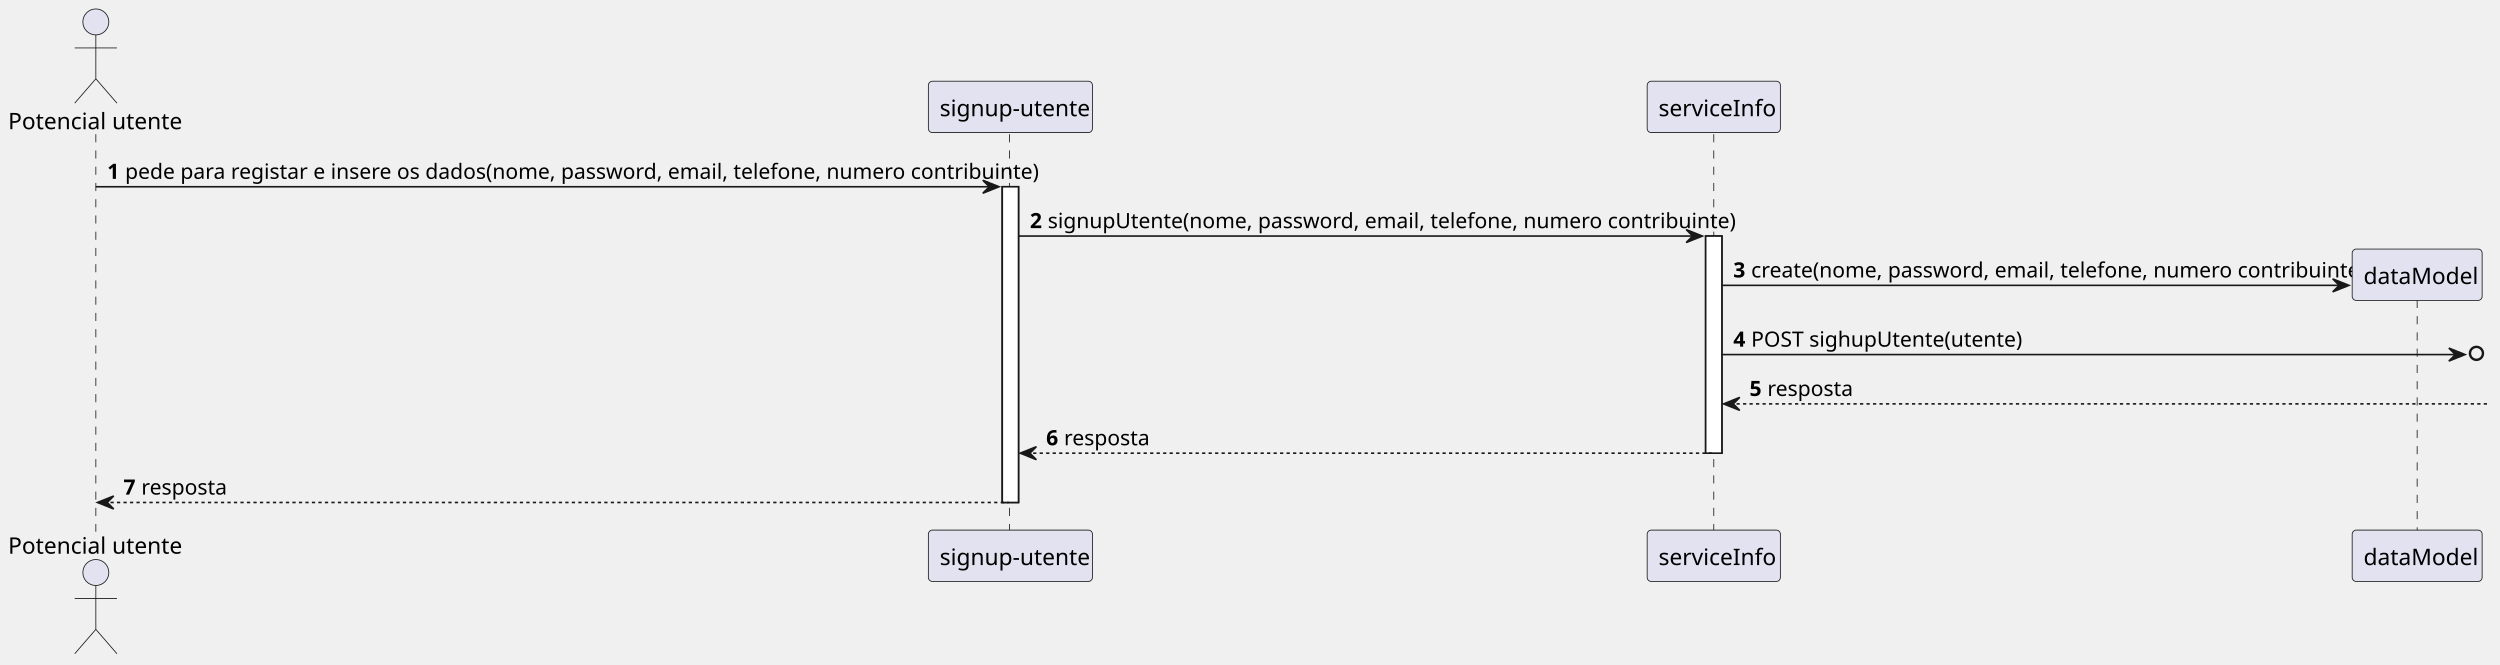
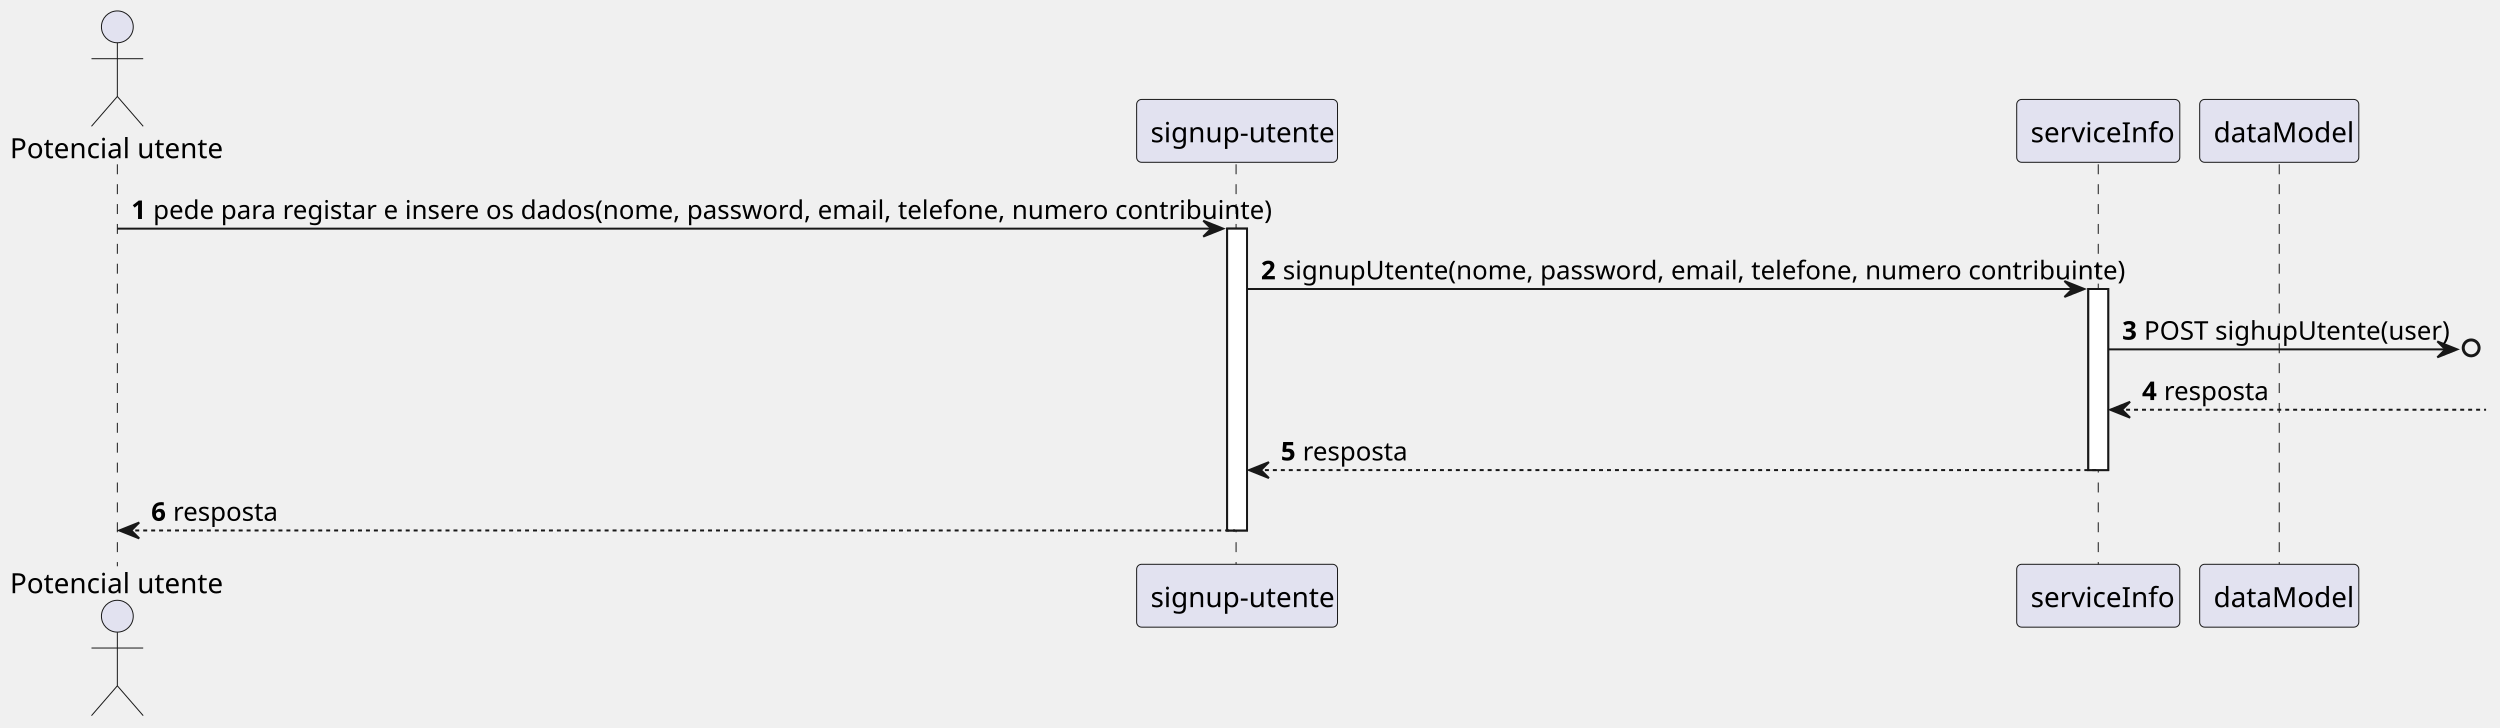
- <svg xmlns="http://www.w3.org/2000/svg" contentStyleType="text/css" height="409px" preserveAspectRatio="none" style="width:1539px;height:409px;background:#FFFFFF;" version="1.1" viewBox="0 0 1539 409" width="1539px" zoomAndPan="magnify">
+ <svg xmlns="http://www.w3.org/2000/svg" contentStyleType="text/css" height="366px" preserveAspectRatio="none" style="width:1257px;height:366px;background:#FFFFFF;" version="1.1" viewBox="0 0 1257 366" width="1257px" zoomAndPan="magnify">
  <defs />
  <g>
-     <rect fill="#FFFFFF" height="194.367" style="stroke:#181818;stroke-width:1.0;" width="10" x="617" y="114.961" />
-     <rect fill="#FFFFFF" height="133.664" style="stroke:#181818;stroke-width:1.0;" width="10" x="1050" y="145.312" />
-     <line style="stroke:#181818;stroke-width:0.5;stroke-dasharray:5.0,5.0;" x1="59" x2="59" y1="82.609" y2="327.328" />
-     <line style="stroke:#181818;stroke-width:0.5;stroke-dasharray:5.0,5.0;" x1="621.5" x2="621.5" y1="82.609" y2="327.328" />
-     <line style="stroke:#181818;stroke-width:0.5;stroke-dasharray:5.0,5.0;" x1="1055" x2="1055" y1="82.609" y2="327.328" />
-     <line style="stroke:#181818;stroke-width:0.5;stroke-dasharray:5.0,5.0;" x1="1488" x2="1488" y1="184.617" y2="327.328" />
+     <rect fill="#FFFFFF" height="151.758" style="stroke:#181818;stroke-width:1.0;" width="10" x="617" y="114.961" />
+     <rect fill="#FFFFFF" height="91.055" style="stroke:#181818;stroke-width:1.0;" width="10" x="1050" y="145.312" />
+     <line style="stroke:#181818;stroke-width:0.5;stroke-dasharray:5.0,5.0;" x1="59" x2="59" y1="82.609" y2="284.719" />
+     <line style="stroke:#181818;stroke-width:0.5;stroke-dasharray:5.0,5.0;" x1="621.5" x2="621.5" y1="82.609" y2="284.719" />
+     <line style="stroke:#181818;stroke-width:0.5;stroke-dasharray:5.0,5.0;" x1="1055" x2="1055" y1="82.609" y2="284.719" />
+     <line style="stroke:#181818;stroke-width:0.5;stroke-dasharray:5.0,5.0;" x1="1146" x2="1146" y1="82.609" y2="284.719" />
    <text fill="#000000" font-family="sans-serif" font-size="14" lengthAdjust="spacing" textLength="102" x="5" y="79.533">Potencial utente</text>
    <ellipse cx="59" cy="13.5" fill="#E2E2F0" rx="8" ry="8" style="stroke:#181818;stroke-width:0.5;" />
    <path d="M59,21.5 L59,48.5 M46,29.5 L72,29.5 M59,48.5 L46,63.5 M59,48.5 L72,63.5 " fill="none" style="stroke:#181818;stroke-width:0.5;" />
-     <text fill="#000000" font-family="sans-serif" font-size="14" lengthAdjust="spacing" textLength="102" x="5" y="340.861">Potencial utente</text>
-     <ellipse cx="59" cy="352.438" fill="#E2E2F0" rx="8" ry="8" style="stroke:#181818;stroke-width:0.5;" />
-     <path d="M59,360.438 L59,387.438 M46,368.438 L72,368.438 M59,387.438 L46,402.438 M59,387.438 L72,402.438 " fill="none" style="stroke:#181818;stroke-width:0.5;" />
+     <text fill="#000000" font-family="sans-serif" font-size="14" lengthAdjust="spacing" textLength="102" x="5" y="298.252">Potencial utente</text>
+     <ellipse cx="59" cy="309.828" fill="#E2E2F0" rx="8" ry="8" style="stroke:#181818;stroke-width:0.5;" />
+     <path d="M59,317.828 L59,344.828 M46,325.828 L72,325.828 M59,344.828 L46,359.828 M59,344.828 L72,359.828 " fill="none" style="stroke:#181818;stroke-width:0.5;" />
    <rect fill="#E2E2F0" height="31.609" rx="2.5" ry="2.5" style="stroke:#181818;stroke-width:0.5;" width="101" x="571.5" y="50" />
    <text fill="#000000" font-family="sans-serif" font-size="14" lengthAdjust="spacing" textLength="87" x="578.5" y="71.533">signup-utente</text>
-     <rect fill="#E2E2F0" height="31.609" rx="2.5" ry="2.5" style="stroke:#181818;stroke-width:0.5;" width="101" x="571.5" y="326.328" />
-     <text fill="#000000" font-family="sans-serif" font-size="14" lengthAdjust="spacing" textLength="87" x="578.5" y="347.861">signup-utente</text>
+     <rect fill="#E2E2F0" height="31.609" rx="2.5" ry="2.5" style="stroke:#181818;stroke-width:0.5;" width="101" x="571.5" y="283.719" />
+     <text fill="#000000" font-family="sans-serif" font-size="14" lengthAdjust="spacing" textLength="87" x="578.5" y="305.252">signup-utente</text>
    <rect fill="#E2E2F0" height="31.609" rx="2.5" ry="2.5" style="stroke:#181818;stroke-width:0.5;" width="82" x="1014" y="50" />
    <text fill="#000000" font-family="sans-serif" font-size="14" lengthAdjust="spacing" textLength="68" x="1021" y="71.533">serviceInfo</text>
-     <rect fill="#E2E2F0" height="31.609" rx="2.5" ry="2.5" style="stroke:#181818;stroke-width:0.5;" width="82" x="1014" y="326.328" />
-     <text fill="#000000" font-family="sans-serif" font-size="14" lengthAdjust="spacing" textLength="68" x="1021" y="347.861">serviceInfo</text>
-     <rect fill="#E2E2F0" height="31.609" rx="2.5" ry="2.5" style="stroke:#181818;stroke-width:0.5;" width="80" x="1448" y="326.328" />
-     <text fill="#000000" font-family="sans-serif" font-size="14" lengthAdjust="spacing" textLength="66" x="1455" y="347.861">dataModel</text>
-     <rect fill="#FFFFFF" height="194.367" style="stroke:#181818;stroke-width:1.0;" width="10" x="617" y="114.961" />
-     <rect fill="#FFFFFF" height="133.664" style="stroke:#181818;stroke-width:1.0;" width="10" x="1050" y="145.312" />
+     <rect fill="#E2E2F0" height="31.609" rx="2.5" ry="2.5" style="stroke:#181818;stroke-width:0.5;" width="82" x="1014" y="283.719" />
+     <text fill="#000000" font-family="sans-serif" font-size="14" lengthAdjust="spacing" textLength="68" x="1021" y="305.252">serviceInfo</text>
+     <rect fill="#E2E2F0" height="31.609" rx="2.5" ry="2.5" style="stroke:#181818;stroke-width:0.5;" width="80" x="1106" y="50" />
+     <text fill="#000000" font-family="sans-serif" font-size="14" lengthAdjust="spacing" textLength="66" x="1113" y="71.533">dataModel</text>
+     <rect fill="#E2E2F0" height="31.609" rx="2.5" ry="2.5" style="stroke:#181818;stroke-width:0.5;" width="80" x="1106" y="283.719" />
+     <text fill="#000000" font-family="sans-serif" font-size="14" lengthAdjust="spacing" textLength="66" x="1113" y="305.252">dataModel</text>
+     <rect fill="#FFFFFF" height="151.758" style="stroke:#181818;stroke-width:1.0;" width="10" x="617" y="114.961" />
+     <rect fill="#FFFFFF" height="91.055" style="stroke:#181818;stroke-width:1.0;" width="10" x="1050" y="145.312" />
    <polygon fill="#181818" points="605,110.961,615,114.961,605,118.961,609,114.961" style="stroke:#181818;stroke-width:1.0;" />
    <line style="stroke:#181818;stroke-width:1.0;" x1="59" x2="611" y1="114.961" y2="114.961" />
    <text fill="#000000" font-family="sans-serif" font-size="13" font-weight="bold" lengthAdjust="spacing" textLength="7" x="66" y="110.105">1</text>
    <text fill="#000000" font-family="sans-serif" font-size="13" lengthAdjust="spacing" textLength="528" x="77" y="110.105">pede para registar e insere os dados(nome, password, email, telefone, numero contribuinte)</text>
    <polygon fill="#181818" points="1038,141.312,1048,145.312,1038,149.312,1042,145.312" style="stroke:#181818;stroke-width:1.0;" />
    <line style="stroke:#181818;stroke-width:1.0;" x1="627" x2="1044" y1="145.312" y2="145.312" />
    <text fill="#000000" font-family="sans-serif" font-size="13" font-weight="bold" lengthAdjust="spacing" textLength="7" x="634" y="140.456">2</text>
    <text fill="#000000" font-family="sans-serif" font-size="13" lengthAdjust="spacing" textLength="393" x="645" y="140.456">signupUtente(nome, password, email, telefone, numero contribuinte)</text>
-     <polygon fill="#181818" points="1436,171.664,1446,175.664,1436,179.664,1440,175.664" style="stroke:#181818;stroke-width:1.0;" />
-     <line style="stroke:#181818;stroke-width:1.0;" x1="1060" x2="1442" y1="175.664" y2="175.664" />
+     <ellipse cx="1242.5" cy="174.914" fill="none" rx="4" ry="4" style="stroke:#181818;stroke-width:1.5;" />
+     <polygon fill="#181818" points="1225.5,171.664,1235.5,175.664,1225.5,179.664,1229.5,175.664" style="stroke:#181818;stroke-width:1.0;" />
+     <line style="stroke:#181818;stroke-width:1.0;" x1="1060" x2="1231.5" y1="175.664" y2="175.664" />
    <text fill="#000000" font-family="sans-serif" font-size="13" font-weight="bold" lengthAdjust="spacing" textLength="7" x="1067" y="170.808">3</text>
-     <text fill="#000000" font-family="sans-serif" font-size="13" lengthAdjust="spacing" textLength="353" x="1078" y="170.808">create(nome, password, email, telefone, numero contribuinte)</text>
-     <rect fill="#E2E2F0" height="31.609" rx="2.5" ry="2.5" style="stroke:#181818;stroke-width:0.5;" width="80" x="1448" y="153.312" />
-     <text fill="#000000" font-family="sans-serif" font-size="14" lengthAdjust="spacing" textLength="66" x="1455" y="174.846">dataModel</text>
-     <ellipse cx="1524.5" cy="217.523" fill="none" rx="4" ry="4" style="stroke:#181818;stroke-width:1.5;" />
-     <polygon fill="#181818" points="1507.5,214.273,1517.5,218.273,1507.5,222.273,1511.5,218.273" style="stroke:#181818;stroke-width:1.0;" />
-     <line style="stroke:#181818;stroke-width:1.0;" x1="1060" x2="1513.5" y1="218.273" y2="218.273" />
-     <text fill="#000000" font-family="sans-serif" font-size="13" font-weight="bold" lengthAdjust="spacing" textLength="7" x="1067" y="213.417">4</text>
-     <text fill="#000000" font-family="sans-serif" font-size="13" lengthAdjust="spacing" textLength="159" x="1078" y="213.417">POST sighupUtente(utente)</text>
-     <polygon fill="#181818" points="1071,244.625,1061,248.625,1071,252.625,1067,248.625" style="stroke:#181818;stroke-width:1.0;" />
-     <line style="stroke:#181818;stroke-width:1.0;stroke-dasharray:2.0,2.0;" x1="1065" x2="1532" y1="248.625" y2="248.625" />
-     <text fill="#000000" font-family="sans-serif" font-size="13" font-weight="bold" lengthAdjust="spacing" textLength="7" x="1077" y="243.769">5</text>
-     <text fill="#000000" font-family="sans-serif" font-size="13" lengthAdjust="spacing" textLength="50" x="1088" y="243.769">resposta</text>
-     <polygon fill="#181818" points="638,274.977,628,278.977,638,282.977,634,278.977" style="stroke:#181818;stroke-width:1.0;" />
-     <line style="stroke:#181818;stroke-width:1.0;stroke-dasharray:2.0,2.0;" x1="632" x2="1054" y1="278.977" y2="278.977" />
-     <text fill="#000000" font-family="sans-serif" font-size="13" font-weight="bold" lengthAdjust="spacing" textLength="7" x="644" y="274.12">6</text>
-     <text fill="#000000" font-family="sans-serif" font-size="13" lengthAdjust="spacing" textLength="50" x="655" y="274.12">resposta</text>
-     <polygon fill="#181818" points="70,305.328,60,309.328,70,313.328,66,309.328" style="stroke:#181818;stroke-width:1.0;" />
-     <line style="stroke:#181818;stroke-width:1.0;stroke-dasharray:2.0,2.0;" x1="64" x2="621" y1="309.328" y2="309.328" />
-     <text fill="#000000" font-family="sans-serif" font-size="13" font-weight="bold" lengthAdjust="spacing" textLength="7" x="76" y="304.472">7</text>
-     <text fill="#000000" font-family="sans-serif" font-size="13" lengthAdjust="spacing" textLength="50" x="87" y="304.472">resposta</text>
+     <text fill="#000000" font-family="sans-serif" font-size="13" lengthAdjust="spacing" textLength="148" x="1078" y="170.808">POST sighupUtente(user)</text>
+     <polygon fill="#181818" points="1071,202.016,1061,206.016,1071,210.016,1067,206.016" style="stroke:#181818;stroke-width:1.0;" />
+     <line style="stroke:#181818;stroke-width:1.0;stroke-dasharray:2.0,2.0;" x1="1065" x2="1250" y1="206.016" y2="206.016" />
+     <text fill="#000000" font-family="sans-serif" font-size="13" font-weight="bold" lengthAdjust="spacing" textLength="7" x="1077" y="201.159">4</text>
+     <text fill="#000000" font-family="sans-serif" font-size="13" lengthAdjust="spacing" textLength="50" x="1088" y="201.159">resposta</text>
+     <polygon fill="#181818" points="638,232.367,628,236.367,638,240.367,634,236.367" style="stroke:#181818;stroke-width:1.0;" />
+     <line style="stroke:#181818;stroke-width:1.0;stroke-dasharray:2.0,2.0;" x1="632" x2="1054" y1="236.367" y2="236.367" />
+     <text fill="#000000" font-family="sans-serif" font-size="13" font-weight="bold" lengthAdjust="spacing" textLength="7" x="644" y="231.511">5</text>
+     <text fill="#000000" font-family="sans-serif" font-size="13" lengthAdjust="spacing" textLength="50" x="655" y="231.511">resposta</text>
+     <polygon fill="#181818" points="70,262.719,60,266.719,70,270.719,66,266.719" style="stroke:#181818;stroke-width:1.0;" />
+     <line style="stroke:#181818;stroke-width:1.0;stroke-dasharray:2.0,2.0;" x1="64" x2="621" y1="266.719" y2="266.719" />
+     <text fill="#000000" font-family="sans-serif" font-size="13" font-weight="bold" lengthAdjust="spacing" textLength="7" x="76" y="261.862">6</text>
+     <text fill="#000000" font-family="sans-serif" font-size="13" lengthAdjust="spacing" textLength="50" x="87" y="261.862">resposta</text>
  </g>
</svg>
